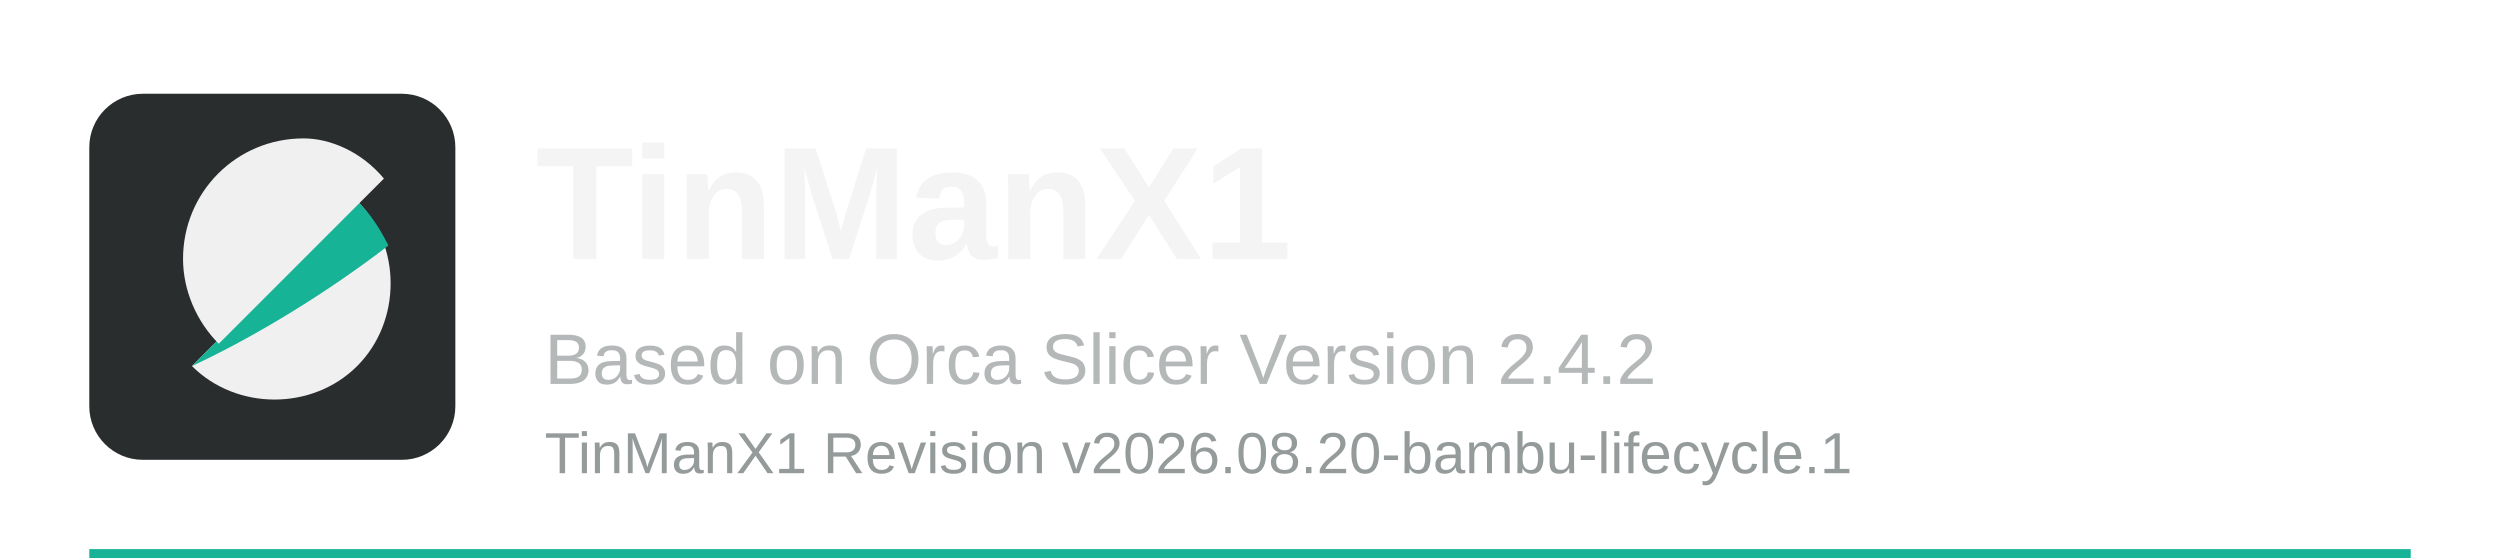
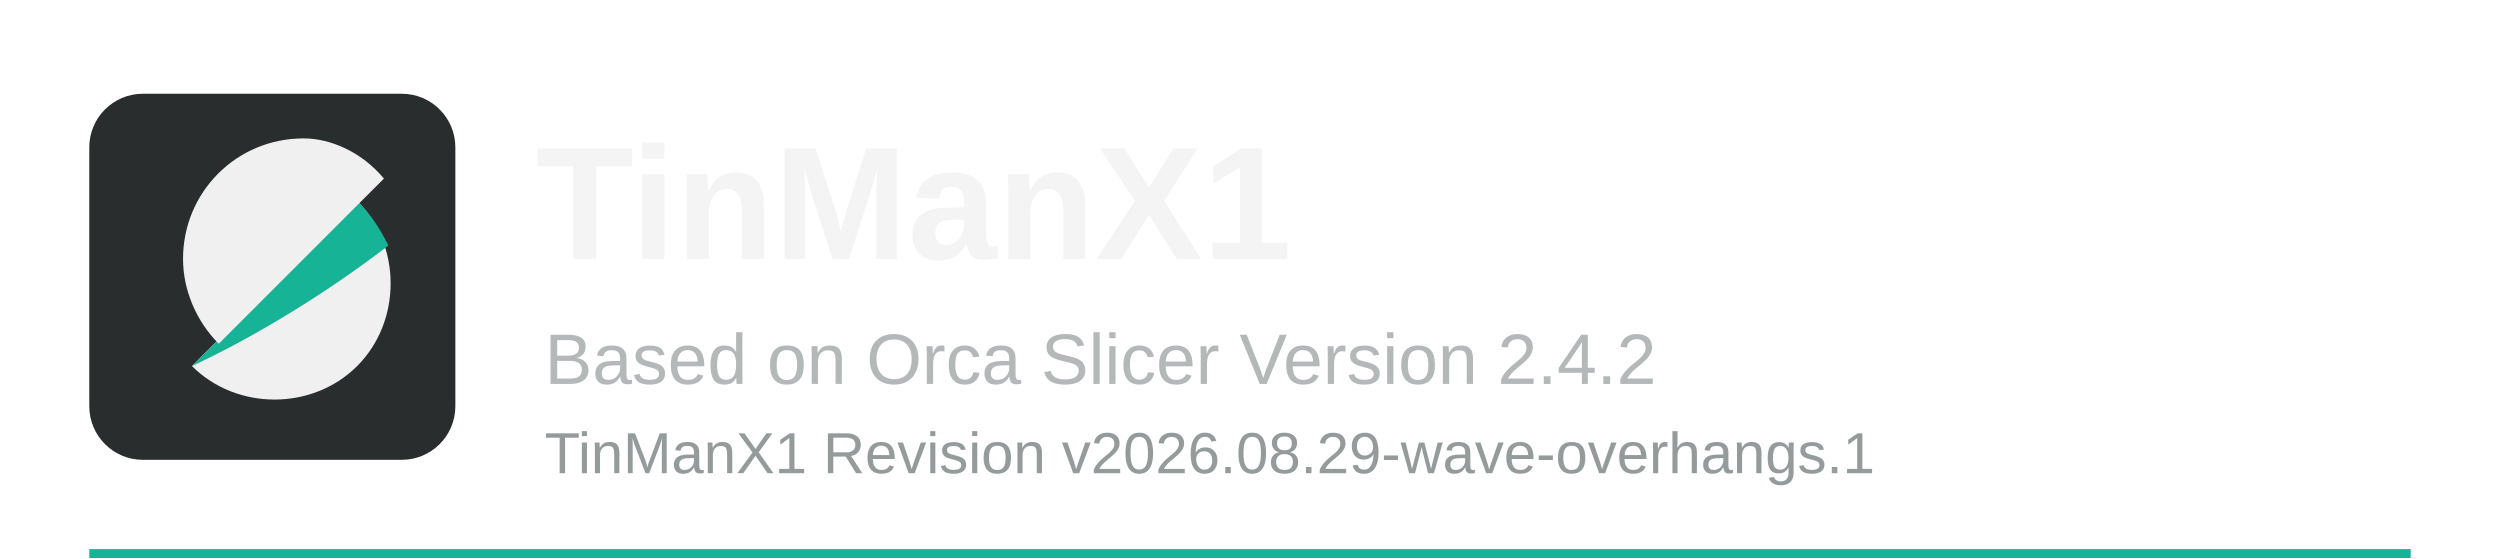
<svg xmlns="http://www.w3.org/2000/svg" width="560" height="125" viewBox="0 0 560 125">
  <rect x="20" y="123" width="520" height="2" fill="#17b397" />
  <rect x="20" y="21" width="82" height="82" rx="12" fill="#2a2d2e" />
  <path d="M43 82c10 10 27 10 37 0s10-27 0-37L43 82z" fill="#f0f0f0" />
  <path d="M80 45L43 82c15-7 31-17 44-27-2-4-4-7-7-10z" fill="#17b397" />
  <path d="M68 31c-15 0-27 12-27 27 0 7 3 14 8 19l37-37c-5-6-12-9-18-9z" fill="#f0f0f0" />
  <text x="120" y="58" font-family="Arial, Helvetica, sans-serif" font-size="36" font-weight="700" fill="#f4f4f4">TinManX1</text>
  <text x="122" y="86" font-family="Arial, Helvetica, sans-serif" font-size="16" fill="#b5b8b8">Based on Orca Slicer Version 2.4.2</text>
-   <text x="122" y="106" font-family="Arial, Helvetica, sans-serif" font-size="13" fill="#959b9b">TinManX1 Revision v2026.08.20-bambu-lifecycle.1</text>
+   <text x="122" y="106" font-family="Arial, Helvetica, sans-serif" font-size="13" fill="#959b9b">TinManX1 Revision v2026.08.29-wave-overhangs.1</text>
</svg>
